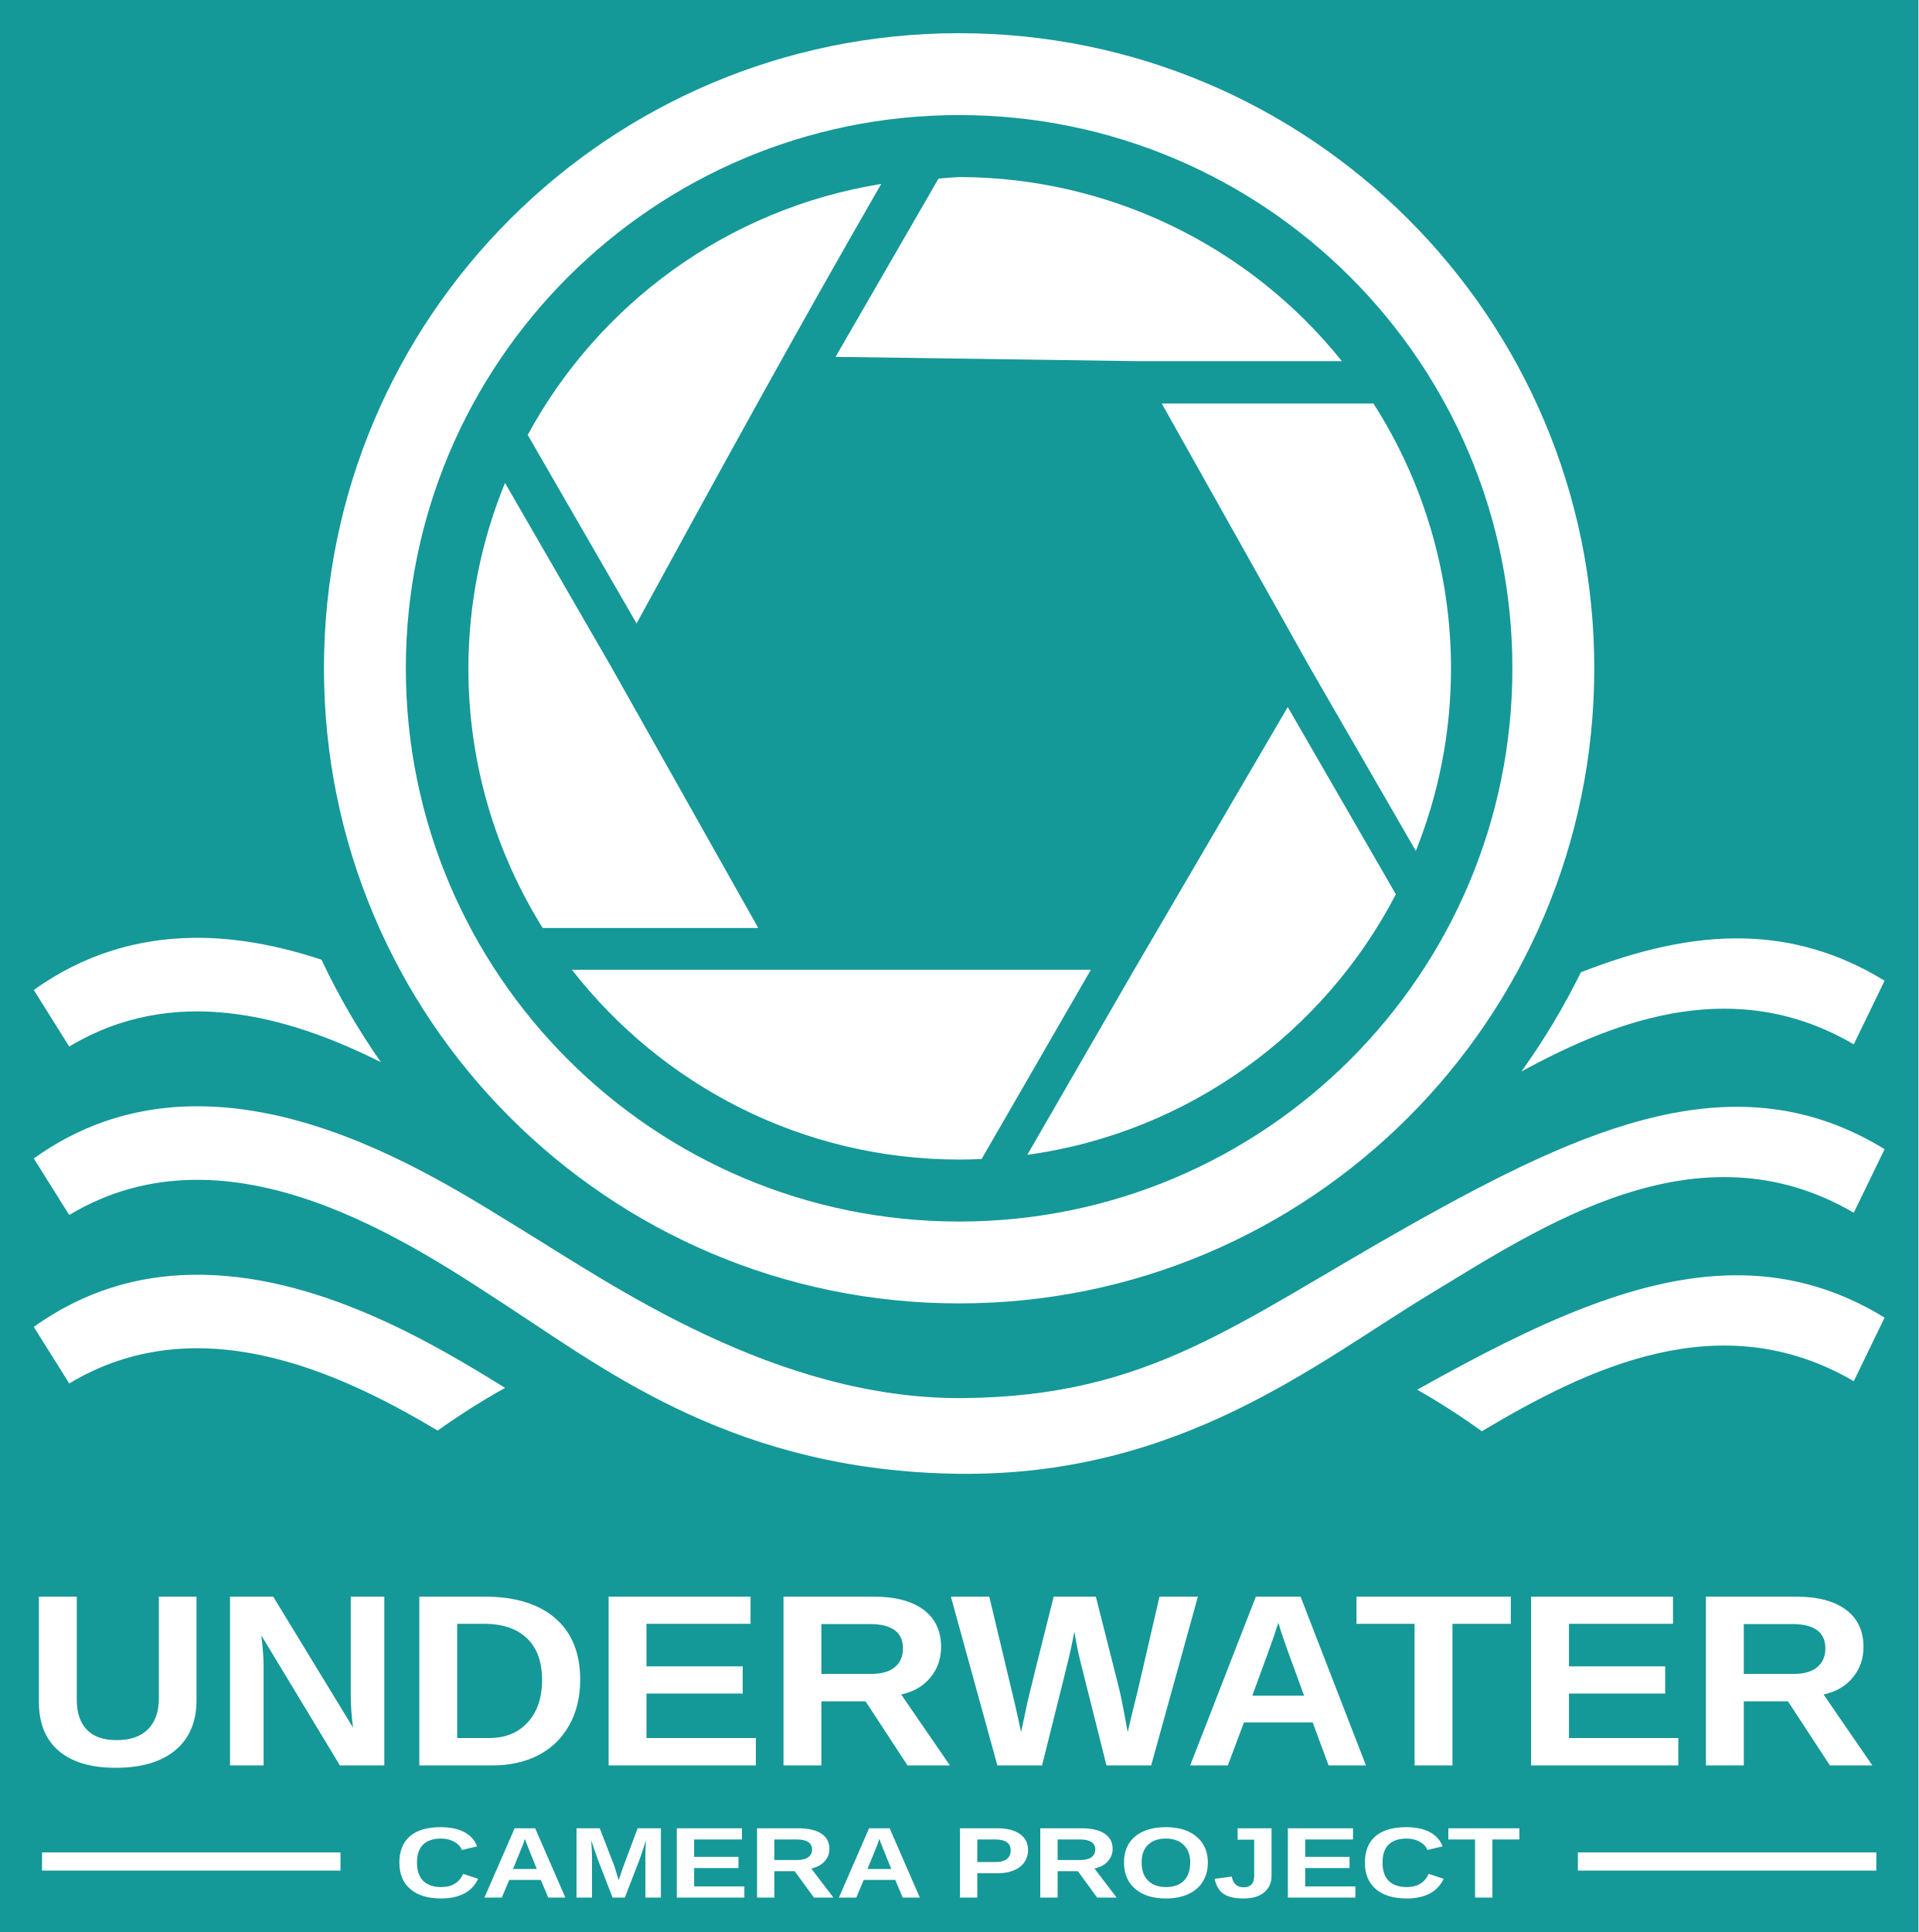
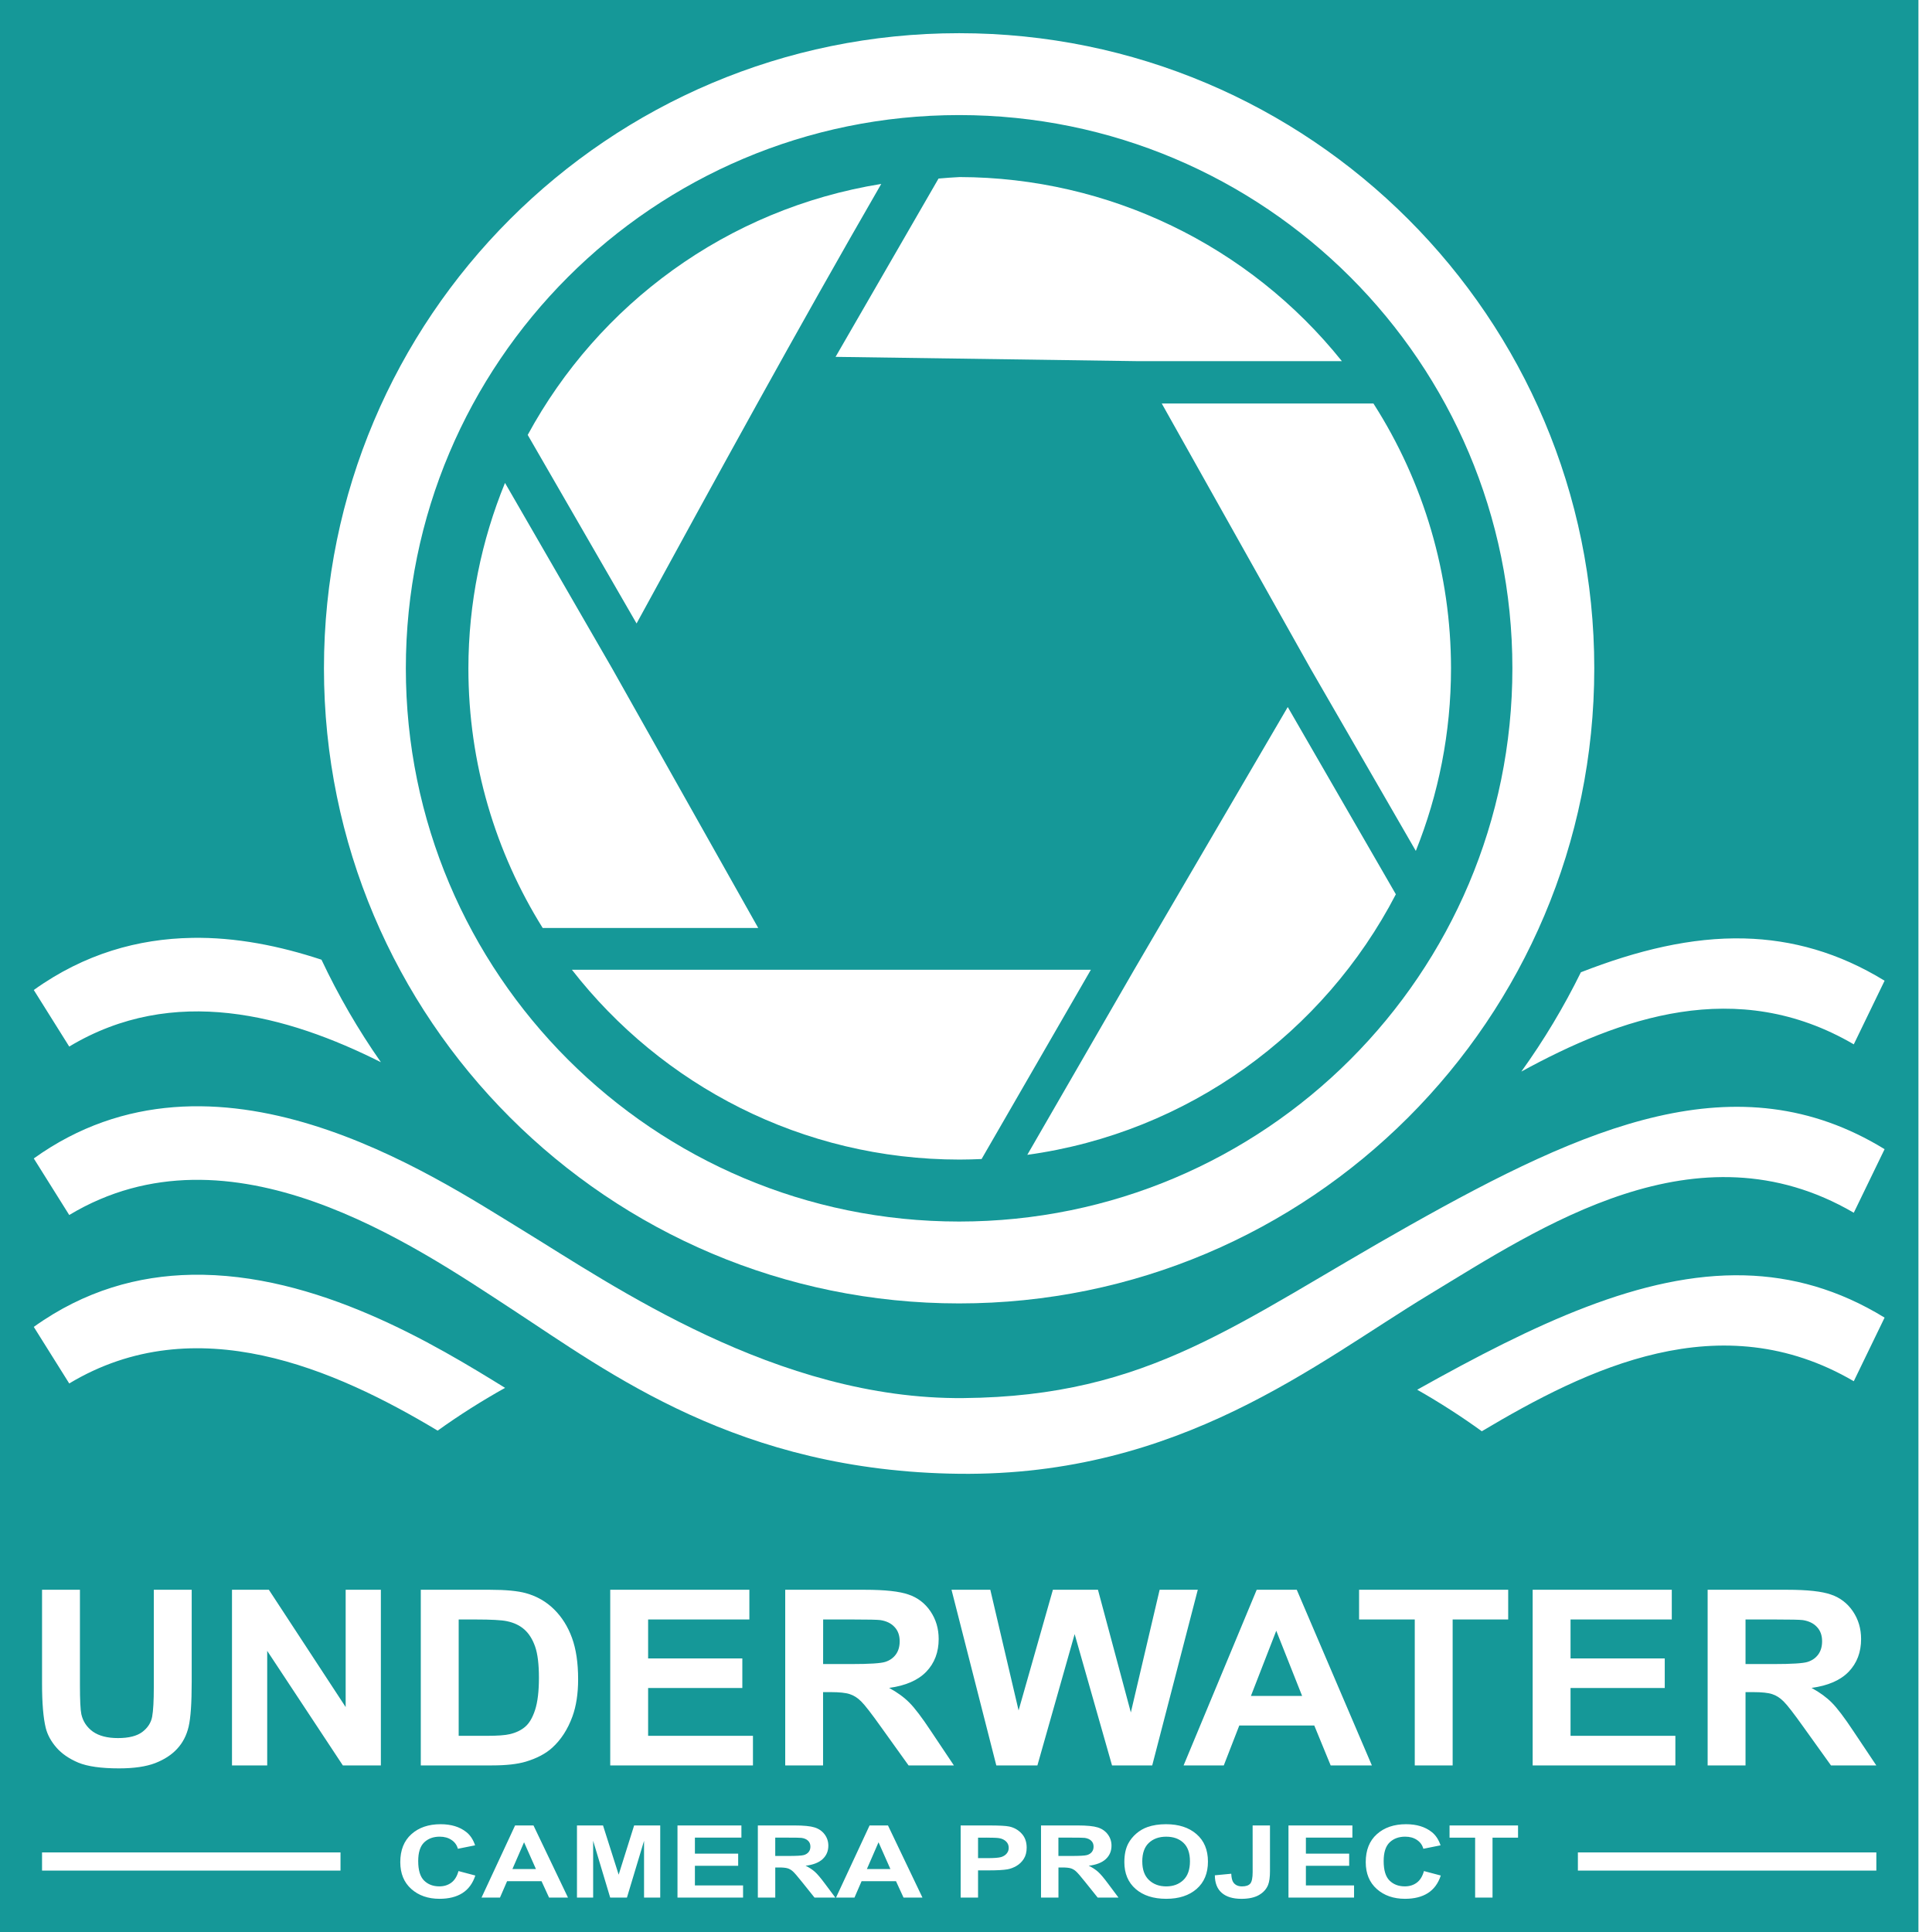
<svg xmlns="http://www.w3.org/2000/svg" width="86.683mm" height="87.305mm" viewBox="0 0 86.683 87.305" version="1.1" id="svg1">
  <defs id="defs1" />
  <g id="layer1" transform="translate(11.55384,-83.27497)">
-     <rect style="fill:#159898;stroke-width:0.3" id="rect1" width="86.683" height="87.305" x="-11.554" y="83.275" />
-     <g id="g1" transform="translate(-0.02659288)">
-       <g id="g4-1-1" transform="translate(-82.53381,-35.02515)" style="fill:#ffffff;fill-opacity:1;stroke:none">
-         <path id="path1-1-6" style="fill:#ffffff;fill-opacity:1;stroke:none;stroke-width:0.265px;stroke-linecap:butt;stroke-linejoin:miter;stroke-opacity:1" d="m 79.659,160.682 c -2.396,0.045 -4.826,0.707 -7.126,2.355 l 1.602,2.556 c 4.712,-2.834 9.845,-1.422 14.083,0.707 a 31.5,31.5 0 0 1 -2.685,-4.632 c -1.87,-0.617 -3.857,-1.025 -5.875,-0.987 z m 70.173,0.026 c -2.396,-0.062 -4.85,0.536 -7.392,1.528 a 31.5,31.5 0 0 1 -2.691,4.487 c 4.443,-2.431 9.728,-4.324 15.022,-1.23 l 1.392,-2.875 c -2.081,-1.277 -4.184,-1.854 -6.331,-1.91 z" />
-         <path style="fill:#ffffff;fill-opacity:1;stroke:none;stroke-width:0.265px;stroke-linecap:butt;stroke-linejoin:miter;stroke-opacity:1" d="m 156.163,170.23 c -6.66,-4.086 -13.532,-1.014 -21.424,3.424 -7.892,4.438 -11.774,7.745 -20.197,7.824 -8.423,0.08 -15.873,-5.114 -19.939,-7.598 -4.066,-2.485 -13.893,-9.092 -22.07,-3.231 l 1.602,2.556 c 7.277,-4.376 15.571,1.362 19.996,4.253 4.425,2.891 10.24,7.328 20.216,7.441 9.976,0.114 16.148,-5.018 21.203,-8.079 5.056,-3.061 12.13,-7.86 19.221,-3.717 z m -51.868,14.652" id="path1-0-7-0" />
-         <path id="path1-5-6-2" style="fill:#ffffff;fill-opacity:1;stroke:none;stroke-width:0.265px;stroke-linecap:butt;stroke-linejoin:miter;stroke-opacity:1" d="m 79.659,175.906 c -2.396,0.045 -4.826,0.707 -7.126,2.355 l 1.602,2.556 c 5.721,-3.44 12.042,-0.632 16.647,2.132 a 33.04,23.438 0 0 1 3.047,-1.933 c -3.103,-1.916 -8.51,-5.217 -14.169,-5.11 z m 70.173,0.026 c -4.634,-0.12 -9.483,2.2 -14.788,5.168 a 33.04,23.438 0 0 1 2.919,1.877 c 4.774,-2.841 10.779,-5.784 16.808,-2.261 l 1.392,-2.874 c -2.081,-1.277 -4.184,-1.854 -6.331,-1.91 z" />
+     <g id="g2">
+       <rect style="fill:#159898;stroke-width:0.3" id="rect1" width="86.683" height="87.305" x="-11.554" y="83.275" />
+     </g>
+     <g id="g3">
+       <g id="g1" transform="translate(-0.02659288)">
+         <g id="g4-1-1" transform="translate(-82.53381,-35.02515)" style="fill:#ffffff;fill-opacity:1;stroke:none">
+           <path id="path1-1-6" style="fill:#ffffff;fill-opacity:1;stroke:none;stroke-width:0.265px;stroke-linecap:butt;stroke-linejoin:miter;stroke-opacity:1" d="m 79.659,160.682 c -2.396,0.045 -4.826,0.707 -7.126,2.355 l 1.602,2.556 c 4.712,-2.834 9.845,-1.422 14.083,0.707 a 31.5,31.5 0 0 1 -2.685,-4.632 c -1.87,-0.617 -3.857,-1.025 -5.875,-0.987 z m 70.173,0.026 c -2.396,-0.062 -4.85,0.536 -7.392,1.528 a 31.5,31.5 0 0 1 -2.691,4.487 c 4.443,-2.431 9.728,-4.324 15.022,-1.23 l 1.392,-2.875 c -2.081,-1.277 -4.184,-1.854 -6.331,-1.91 z" />
+           <path style="fill:#ffffff;fill-opacity:1;stroke:none;stroke-width:0.265px;stroke-linecap:butt;stroke-linejoin:miter;stroke-opacity:1" d="m 156.163,170.23 c -6.66,-4.086 -13.532,-1.014 -21.424,3.424 -7.892,4.438 -11.774,7.745 -20.197,7.824 -8.423,0.08 -15.873,-5.114 -19.939,-7.598 -4.066,-2.485 -13.893,-9.092 -22.07,-3.231 l 1.602,2.556 c 7.277,-4.376 15.571,1.362 19.996,4.253 4.425,2.891 10.24,7.328 20.216,7.441 9.976,0.114 16.148,-5.018 21.203,-8.079 5.056,-3.061 12.13,-7.86 19.221,-3.717 z m -51.868,14.652" id="path1-0-7-0" />
+           <path id="path1-5-6-2" style="fill:#ffffff;fill-opacity:1;stroke:none;stroke-width:0.265px;stroke-linecap:butt;stroke-linejoin:miter;stroke-opacity:1" d="m 79.659,175.906 c -2.396,0.045 -4.826,0.707 -7.126,2.355 l 1.602,2.556 c 5.721,-3.44 12.042,-0.632 16.647,2.132 a 33.04,23.438 0 0 1 3.047,-1.933 c -3.103,-1.916 -8.51,-5.217 -14.169,-5.11 z m 70.173,0.026 c -4.634,-0.12 -9.483,2.2 -14.788,5.168 a 33.04,23.438 0 0 1 2.919,1.877 c 4.774,-2.841 10.779,-5.784 16.808,-2.261 l 1.392,-2.874 c -2.081,-1.277 -4.184,-1.854 -6.331,-1.91 z" />
+         </g>
+         <path id="path2-3-0" style="fill:#ffffff;fill-opacity:1;stroke:none;stroke-width:0.3;stroke-dasharray:none" d="M 31.811,84.775 A 28.7,28.7 0 0 0 3.111,113.475 28.7,28.7 0 0 0 31.811,142.175 28.7,28.7 0 0 0 60.511,113.475 28.7,28.7 0 0 0 31.811,84.775 Z m 0,3.7 A 25,25 0 0 1 56.811,113.475 25,25 0 0 1 31.811,138.475 25,25 0 0 1 6.811,113.475 25,25 0 0 1 31.811,88.475 Z" />
      </g>
-       <path id="path2-3-0" style="fill:#ffffff;fill-opacity:1;stroke:none;stroke-width:0.3;stroke-dasharray:none" d="M 31.811,84.775 A 28.7,28.7 0 0 0 3.111,113.475 28.7,28.7 0 0 0 31.811,142.175 28.7,28.7 0 0 0 60.511,113.475 28.7,28.7 0 0 0 31.811,84.775 Z m 0,3.7 A 25,25 0 0 1 56.811,113.475 25,25 0 0 1 31.811,138.475 25,25 0 0 1 6.811,113.475 25,25 0 0 1 31.811,88.475 Z" />
+       <path id="path4-8-4-2" style="fill:#ffffff;fill-opacity:1;stroke:none;stroke-width:0.3;stroke-dasharray:none" d="m 31.811,91.276 c -0.319,0.016 -0.639,0.039 -0.957,0.068 l -4.652,8.057 13.64,0.194 h 9.238 c -4.201,-5.244 -10.551,-8.303 -17.27,-8.319 z m 15.846,22.2 4.764,8.251 c 1.023,-2.551 1.59,-5.334 1.59,-8.251 -8.1e-4,-4.242 -1.218,-8.395 -3.505,-11.967 h -9.565 z M 28.267,91.586 c -6.996,1.131 -12.784,5.458 -15.976,11.343 l 4.919,8.52 c 3.633,-6.654 7.265,-13.296 11.056,-19.863 z M 11.265,105.097 c -1.063,2.596 -1.651,5.427 -1.654,8.378 -3e-5,4.309 1.232,8.329 3.357,11.734 h 9.739 l -6.605,-11.734 z m 35.369,10.128 -6.94,11.872 -4.829,8.364 c 7.265,-1.001 13.404,-5.516 16.654,-11.774 z m -32.346,11.872 c 4.062,5.218 10.398,8.578 17.523,8.578 0.332,0 0.661,-0.011 0.989,-0.025 l 4.938,-8.553 H 23.77 Z" />
    </g>
-     <path id="path4-8-4-2" style="fill:#ffffff;fill-opacity:1;stroke:none;stroke-width:0.3;stroke-dasharray:none" d="m 31.811,91.276 c -0.319,0.016 -0.639,0.039 -0.957,0.068 l -4.652,8.057 13.64,0.194 h 9.238 c -4.201,-5.244 -10.551,-8.303 -17.27,-8.319 z m 15.846,22.2 4.764,8.251 c 1.023,-2.551 1.59,-5.334 1.59,-8.251 -8.1e-4,-4.242 -1.218,-8.395 -3.505,-11.967 h -9.565 z M 28.267,91.586 c -6.996,1.131 -12.784,5.458 -15.976,11.343 l 4.919,8.52 c 3.633,-6.654 7.265,-13.296 11.056,-19.863 z M 11.265,105.097 c -1.063,2.596 -1.651,5.427 -1.654,8.378 -3e-5,4.309 1.232,8.329 3.357,11.734 h 9.739 l -6.605,-11.734 z m 35.369,10.128 -6.94,11.872 -4.829,8.364 c 7.265,-1.001 13.404,-5.516 16.654,-11.774 z m -32.346,11.872 c 4.062,5.218 10.398,8.578 17.523,8.578 0.332,0 0.661,-0.011 0.989,-0.025 l 4.938,-8.553 H 23.77 Z" />
-     <g id="g6-8" transform="matrix(0.7066326,0,0,0.7066326,-42.40884,102.0539)" style="fill:#ffffff;fill-opacity:1;stroke:none;stroke-width:1.415">
-       <text xml:space="preserve" style="font-style:normal;font-variant:normal;font-weight:bold;font-stretch:normal;font-size:16.219px;line-height:1.25;font-family:Arial;-inkscape-font-specification:'Arial Bold';letter-spacing:0px;word-spacing:0px;fill:#ffffff;fill-opacity:1;stroke:none;stroke-width:0.374" x="43.682" y="89.222" id="text5-8-0" transform="scale(1.033589,0.9675023)">
-         <tspan id="tspan5-8-9" style="font-style:normal;font-variant:normal;font-weight:bold;font-stretch:normal;font-size:16.219px;font-family:Arial;-inkscape-font-specification:'Arial Bold';fill:#ffffff;fill-opacity:1;stroke:none;stroke-width:0.374" x="43.682" y="89.222">UNDERWATER</tspan>
-       </text>
-       <text xml:space="preserve" style="font-size:7.044px;line-height:1.25;font-family:Arial;-inkscape-font-specification:Arial;letter-spacing:0px;word-spacing:0px;fill:#ffffff;fill-opacity:1;stroke:none;stroke-width:0.374" x="63.034" y="103.585" id="text6-2-3" transform="scale(1.092968,0.9149403)">
-         <tspan id="tspan6-6-7" style="font-style:normal;font-variant:normal;font-weight:bold;font-stretch:normal;font-size:7.044px;font-family:Arial;-inkscape-font-specification:'Arial Bold';fill:#ffffff;fill-opacity:1;stroke:none;stroke-width:0.374" x="63.034" y="103.585">CAMERA PROJECT</tspan>
-       </text>
-       <rect style="fill:#ffffff;fill-opacity:1;stroke:none;stroke-width:0.425;stroke-dasharray:none" id="rect6-9-3" width="19.085" height="1.162" x="46.353" y="91.886" />
-       <rect style="fill:#ffffff;fill-opacity:1;stroke:none;stroke-width:0.425;stroke-dasharray:none" id="rect6-3-4-1" width="19.085" height="1.162" x="144.562" y="91.886" />
+     <g id="g4">
+       <path d="m -9.654,155.115 h 1.712 v 4.299 q 0,1.023 0.064,1.326 0.11,0.487 0.521,0.785 0.416,0.292 1.134,0.292 0.729,0 1.099,-0.276 0.37,-0.282 0.445,-0.688 0.075,-0.406 0.075,-1.348 v -4.391 h 1.712 v 4.169 q 0,1.429 -0.139,2.019 -0.139,0.59 -0.515,0.996 -0.37,0.406 -0.995,0.65 -0.625,0.238 -1.631,0.238 -1.215,0 -1.845,-0.26 -0.625,-0.265 -0.989,-0.682 -0.364,-0.422 -0.48,-0.882 -0.168,-0.682 -0.168,-2.014 z m 8.583,7.937 v -7.937 h 1.666 l 3.47,5.3 v -5.3 h 1.591 v 7.937 H 3.938 l -3.418,-5.176 v 5.176 z m 8.531,-7.937 h 3.129 q 1.058,0 1.614,0.152 0.746,0.206 1.278,0.731 0.532,0.525 0.81,1.289 0.278,0.758 0.278,1.873 0,0.98 -0.26,1.689 -0.318,0.866 -0.908,1.402 -0.445,0.406 -1.203,0.633 -0.567,0.168 -1.515,0.168 H 7.46 Z m 1.712,1.343 v 5.257 h 1.278 q 0.717,0 1.035,-0.076 0.416,-0.098 0.688,-0.33 0.278,-0.233 0.451,-0.763 0.174,-0.536 0.174,-1.456 0,-0.92 -0.174,-1.413 -0.174,-0.493 -0.486,-0.769 -0.312,-0.276 -0.792,-0.374 -0.359,-0.076 -1.406,-0.076 z m 6.848,6.594 v -7.937 h 6.287 v 1.343 h -4.575 v 1.76 h 4.257 v 1.337 h -4.257 v 2.16 h 4.737 v 1.337 z m 7.907,0 v -7.937 h 3.603 q 1.359,0 1.972,0.217 0.619,0.211 0.989,0.758 0.37,0.547 0.37,1.251 0,0.893 -0.561,1.478 -0.561,0.579 -1.677,0.731 0.555,0.303 0.914,0.666 0.364,0.363 0.977,1.289 l 1.035,1.548 h -2.048 l -1.238,-1.727 q -0.659,-0.926 -0.902,-1.164 -0.243,-0.244 -0.515,-0.33 -0.272,-0.092 -0.862,-0.092 h -0.347 v 3.313 z m 1.712,-4.58 h 1.267 q 1.232,0 1.539,-0.097 0.307,-0.098 0.48,-0.336 0.174,-0.238 0.174,-0.596 0,-0.401 -0.231,-0.644 -0.226,-0.249 -0.642,-0.314 -0.208,-0.027 -1.249,-0.027 h -1.336 z m 7.826,4.58 -2.024,-7.937 h 1.753 l 1.278,5.452 1.55,-5.452 h 2.036 l 1.486,5.544 1.301,-5.544 h 1.724 l -2.059,7.937 h -1.816 l -1.689,-5.934 -1.683,5.934 z m 16.97,0 h -1.862 l -0.74,-1.803 h -3.389 l -0.7,1.803 h -1.816 l 3.303,-7.937 h 1.81 z m -3.152,-3.14 -1.168,-2.945 -1.145,2.945 z m 5.09,3.14 v -6.594 h -2.516 v -1.343 h 6.738 v 1.343 H 54.085 v 6.594 z m 5.327,0 v -7.937 h 6.287 v 1.343 h -4.575 v 1.76 h 4.257 v 1.337 h -4.257 v 2.16 h 4.737 v 1.337 z m 7.907,0 v -7.937 h 3.603 q 1.359,0 1.972,0.217 0.619,0.211 0.989,0.758 0.37,0.547 0.37,1.251 0,0.893 -0.561,1.478 -0.561,0.579 -1.677,0.731 0.555,0.303 0.914,0.666 0.364,0.363 0.977,1.289 l 1.035,1.548 h -2.048 l -1.238,-1.727 q -0.659,-0.926 -0.902,-1.164 -0.243,-0.244 -0.515,-0.33 -0.272,-0.092 -0.862,-0.092 H 67.319 v 3.313 z m 1.712,-4.58 h 1.267 q 1.232,0 1.539,-0.097 0.307,-0.098 0.48,-0.336 0.174,-0.238 0.174,-0.596 0,-0.401 -0.231,-0.644 -0.226,-0.249 -0.642,-0.314 -0.208,-0.027 -1.249,-0.027 H 67.319 Z" id="text5-8-0" style="font-weight:bold;font-size:11.461px;line-height:1.25;font-family:Arial;-inkscape-font-specification:'Arial Bold';letter-spacing:0px;word-spacing:0px;fill:#ffffff;stroke-width:0.265" aria-label="UNDERWATER" />
+       <path style="font-weight:bold;font-size:4.978px;line-height:1.25;font-family:Arial;-inkscape-font-specification:'Arial Bold';letter-spacing:0px;word-spacing:0px;fill:#ffffff;stroke-width:0.265" d="m 9.162,167.826 0.762,0.202 q -0.175,0.534 -0.584,0.794 -0.406,0.258 -1.033,0.258 -0.776,0 -1.275,-0.443 -0.499,-0.445 -0.499,-1.214 0,-0.814 0.502,-1.263 0.502,-0.451 1.32,-0.451 0.715,0 1.161,0.354 0.266,0.209 0.398,0.6 l -0.778,0.156 q -0.069,-0.254 -0.29,-0.4 -0.218,-0.147 -0.531,-0.147 -0.433,0 -0.704,0.26 -0.268,0.26 -0.268,0.843 0,0.618 0.266,0.881 0.266,0.262 0.691,0.262 0.313,0 0.539,-0.167 0.226,-0.167 0.324,-0.525 z m 4.949,1.199 h -0.855 l -0.34,-0.74 h -1.557 l -0.321,0.74 h -0.834 l 1.517,-3.26 h 0.831 z m -1.448,-1.29 -0.537,-1.21 -0.526,1.21 z m 1.854,1.29 v -3.26 h 1.177 l 0.707,2.224 0.699,-2.224 h 1.179 v 3.26 h -0.731 v -2.566 l -0.773,2.566 h -0.757 l -0.77,-2.566 v 2.566 z m 4.542,0 v -3.26 h 2.888 v 0.551 h -2.101 v 0.723 h 1.955 v 0.549 h -1.955 v 0.887 h 2.176 v 0.549 z m 3.631,0 v -3.26 h 1.655 q 0.624,0 0.906,0.089 0.284,0.087 0.454,0.311 0.17,0.225 0.17,0.514 0,0.367 -0.258,0.607 -0.258,0.238 -0.77,0.3 0.255,0.125 0.42,0.274 0.167,0.149 0.449,0.529 l 0.475,0.636 h -0.94 l -0.568,-0.709 q -0.303,-0.38 -0.414,-0.478 -0.112,-0.1 -0.236,-0.136 -0.125,-0.038 -0.396,-0.038 H 23.477 v 1.361 z m 0.786,-1.881 h 0.582 q 0.566,0 0.707,-0.04 0.141,-0.04 0.22,-0.138 0.08,-0.098 0.08,-0.245 0,-0.165 -0.106,-0.265 -0.104,-0.102 -0.295,-0.129 -0.096,-0.011 -0.574,-0.011 h -0.614 z m 6.652,1.881 h -0.855 l -0.34,-0.74 H 27.377 l -0.321,0.74 h -0.834 l 1.517,-3.26 h 0.831 z m -1.448,-1.29 -0.537,-1.21 -0.526,1.21 z m 3.174,1.29 v -3.26 h 1.262 q 0.717,0 0.935,0.049 0.335,0.073 0.56,0.32 0.226,0.245 0.226,0.634 0,0.3 -0.13,0.505 -0.13,0.205 -0.332,0.322 -0.199,0.116 -0.406,0.153 -0.282,0.047 -0.816,0.047 h -0.513 v 1.23 z m 0.786,-2.708 v 0.925 h 0.43 q 0.465,0 0.622,-0.051 0.157,-0.051 0.244,-0.16 0.09,-0.109 0.09,-0.254 0,-0.178 -0.125,-0.294 -0.125,-0.116 -0.316,-0.145 -0.141,-0.022 -0.566,-0.022 z m 2.845,2.708 v -3.26 h 1.655 q 0.624,0 0.906,0.089 0.284,0.087 0.454,0.311 0.17,0.225 0.17,0.514 0,0.367 -0.258,0.607 -0.258,0.238 -0.77,0.3 0.255,0.125 0.42,0.274 0.167,0.149 0.449,0.529 l 0.475,0.636 h -0.94 l -0.568,-0.709 q -0.303,-0.38 -0.414,-0.478 -0.112,-0.1 -0.236,-0.136 -0.125,-0.038 -0.396,-0.038 h -0.159 v 1.361 z m 0.786,-1.881 h 0.582 q 0.566,0 0.707,-0.04 0.141,-0.04 0.22,-0.138 0.08,-0.098 0.08,-0.245 0,-0.165 -0.106,-0.265 -0.104,-0.102 -0.295,-0.129 -0.096,-0.011 -0.574,-0.011 h -0.614 z m 2.98,0.271 q 0,-0.498 0.178,-0.836 0.133,-0.249 0.361,-0.447 0.231,-0.198 0.505,-0.294 0.364,-0.129 0.839,-0.129 0.861,0 1.376,0.447 0.518,0.447 0.518,1.243 0,0.789 -0.513,1.236 -0.513,0.445 -1.371,0.445 -0.869,0 -1.381,-0.443 -0.513,-0.445 -0.513,-1.223 z m 0.81,-0.022 q 0,0.554 0.305,0.841 0.305,0.285 0.776,0.285 0.47,0 0.77,-0.282 0.303,-0.285 0.303,-0.852 0,-0.56 -0.295,-0.836 -0.292,-0.276 -0.778,-0.276 -0.486,0 -0.784,0.28 -0.298,0.278 -0.298,0.841 z m 4.986,-1.628 h 0.784 v 2.064 q 0,0.405 -0.085,0.623 -0.114,0.285 -0.414,0.458 -0.3,0.171 -0.792,0.171 -0.576,0 -0.887,-0.269 -0.311,-0.271 -0.313,-0.794 l 0.741,-0.071 q 0.013,0.28 0.098,0.396 0.128,0.176 0.388,0.176 0.263,0 0.372,-0.125 0.109,-0.127 0.109,-0.523 z m 1.62,3.26 v -3.26 h 2.888 v 0.551 h -2.101 v 0.723 h 1.955 v 0.549 h -1.955 v 0.887 h 2.176 v 0.549 z m 6.12,-1.199 0.762,0.202 q -0.175,0.534 -0.584,0.794 -0.406,0.258 -1.033,0.258 -0.776,0 -1.275,-0.443 -0.499,-0.445 -0.499,-1.214 0,-0.814 0.502,-1.263 0.502,-0.451 1.32,-0.451 0.715,0 1.161,0.354 0.266,0.209 0.398,0.6 l -0.778,0.156 q -0.069,-0.254 -0.29,-0.4 -0.218,-0.147 -0.531,-0.147 -0.433,0 -0.704,0.26 -0.268,0.26 -0.268,0.843 0,0.618 0.266,0.881 0.266,0.262 0.691,0.262 0.313,0 0.539,-0.167 0.226,-0.167 0.324,-0.525 z m 2.314,1.199 v -2.708 h -1.156 v -0.551 h 3.095 v 0.551 h -1.153 v 2.708 z" id="text6-2-3" aria-label="CAMERA PROJECT" />
+       <rect style="fill:#ffffff;fill-opacity:1;stroke:none;stroke-width:0.3;stroke-dasharray:none" id="rect6-9-3" width="13.486" height="0.821" x="-9.654" y="166.984" />
+       <rect style="fill:#ffffff;fill-opacity:1;stroke:none;stroke-width:0.3;stroke-dasharray:none" id="rect6-3-4-1" width="13.486" height="0.821" x="59.744" y="166.984" />
    </g>
  </g>
</svg>
